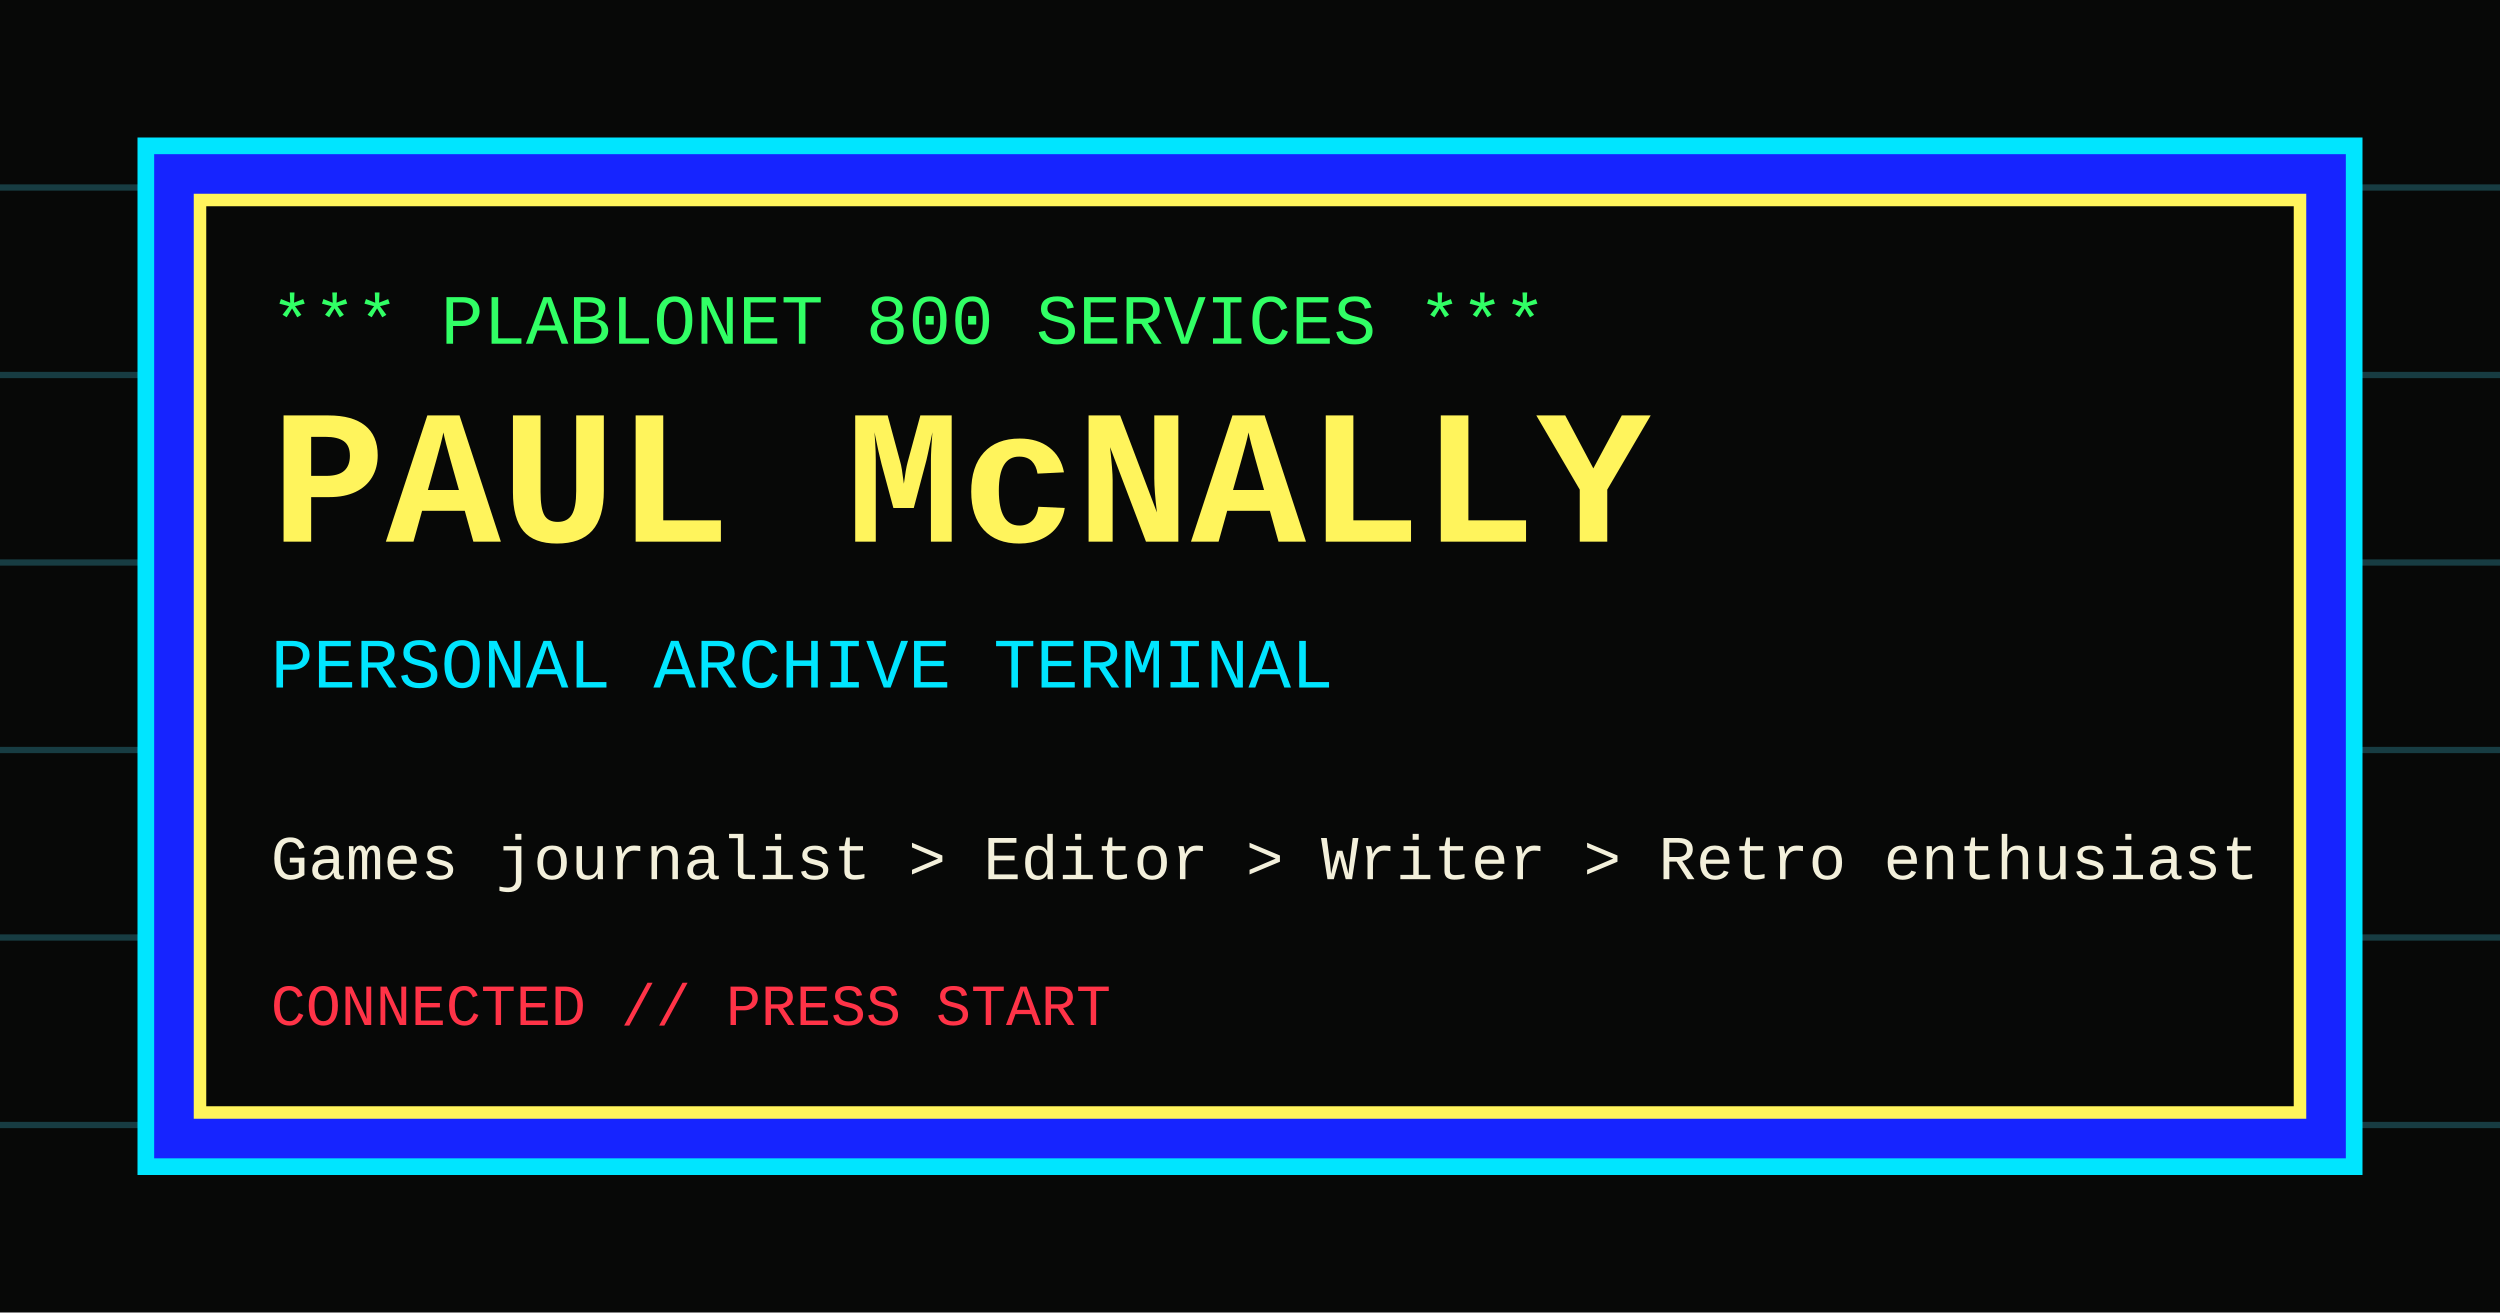
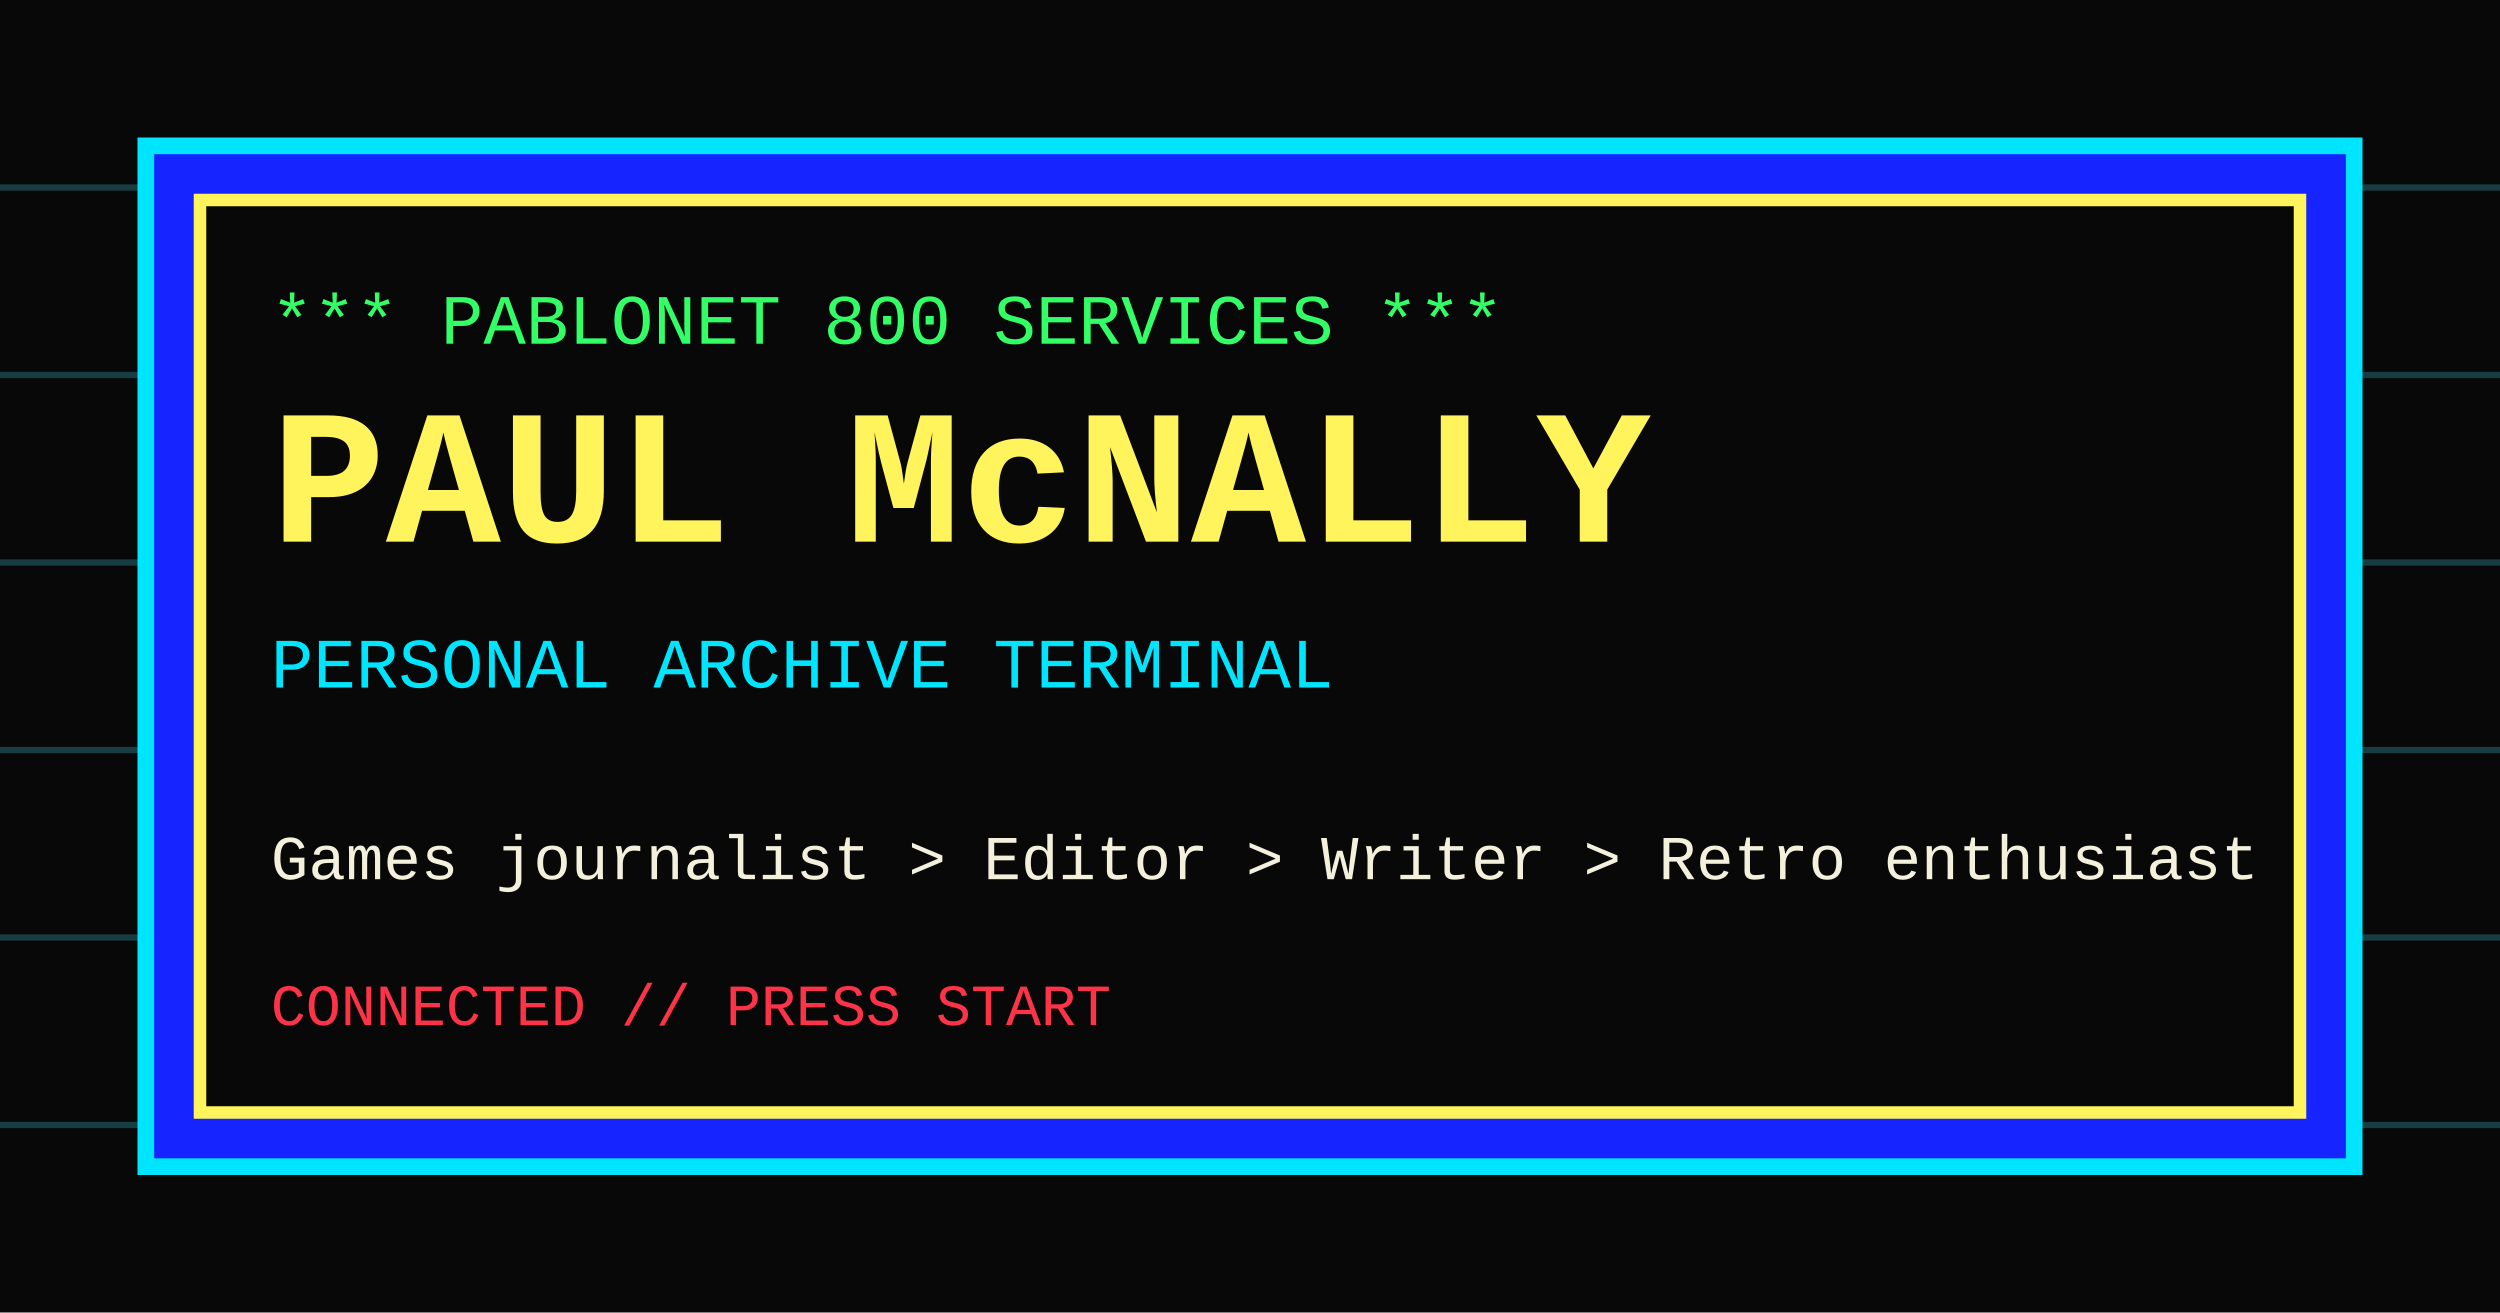
<svg xmlns="http://www.w3.org/2000/svg" viewBox="0 0 1200 630">
  <rect width="1200" height="630" fill="#070807" />
  <path d="M0 90h1200M0 180h1200M0 270h1200M0 360h1200M0 450h1200M0 540h1200" stroke="#173c42" stroke-width="3" />
  <rect x="70" y="70" width="1060" height="490" fill="#1624ff" stroke="#00e5ff" stroke-width="8" />
  <rect x="96" y="96" width="1008" height="438" fill="#070807" stroke="#fff45c" stroke-width="6" />
-   <text x="130" y="165" font-family="Courier New, monospace" font-size="34" fill="#31ff65">*** PLABLONET 800 SERVICES ***</text>
+   <text x="130" y="165" font-family="Courier New, monospace" font-size="34" fill="#31ff65">*** PABLONET 800 SERVICES ***</text>
  <text x="130" y="260" font-family="Courier New, monospace" font-size="92" font-weight="700" fill="#fff45c">PAUL McNALLY</text>
  <text x="130" y="330" font-family="Courier New, monospace" font-size="34" fill="#00e5ff">PERSONAL ARCHIVE TERMINAL</text>
  <text x="130" y="422" font-family="Courier New, monospace" font-size="30" fill="#f3f0db">Games journalist &gt; Editor &gt; Writer &gt; Retro enthusiast</text>
  <text x="130" y="492" font-family="Courier New, monospace" font-size="28" fill="#ff3347">CONNECTED // PRESS START</text>
</svg>
